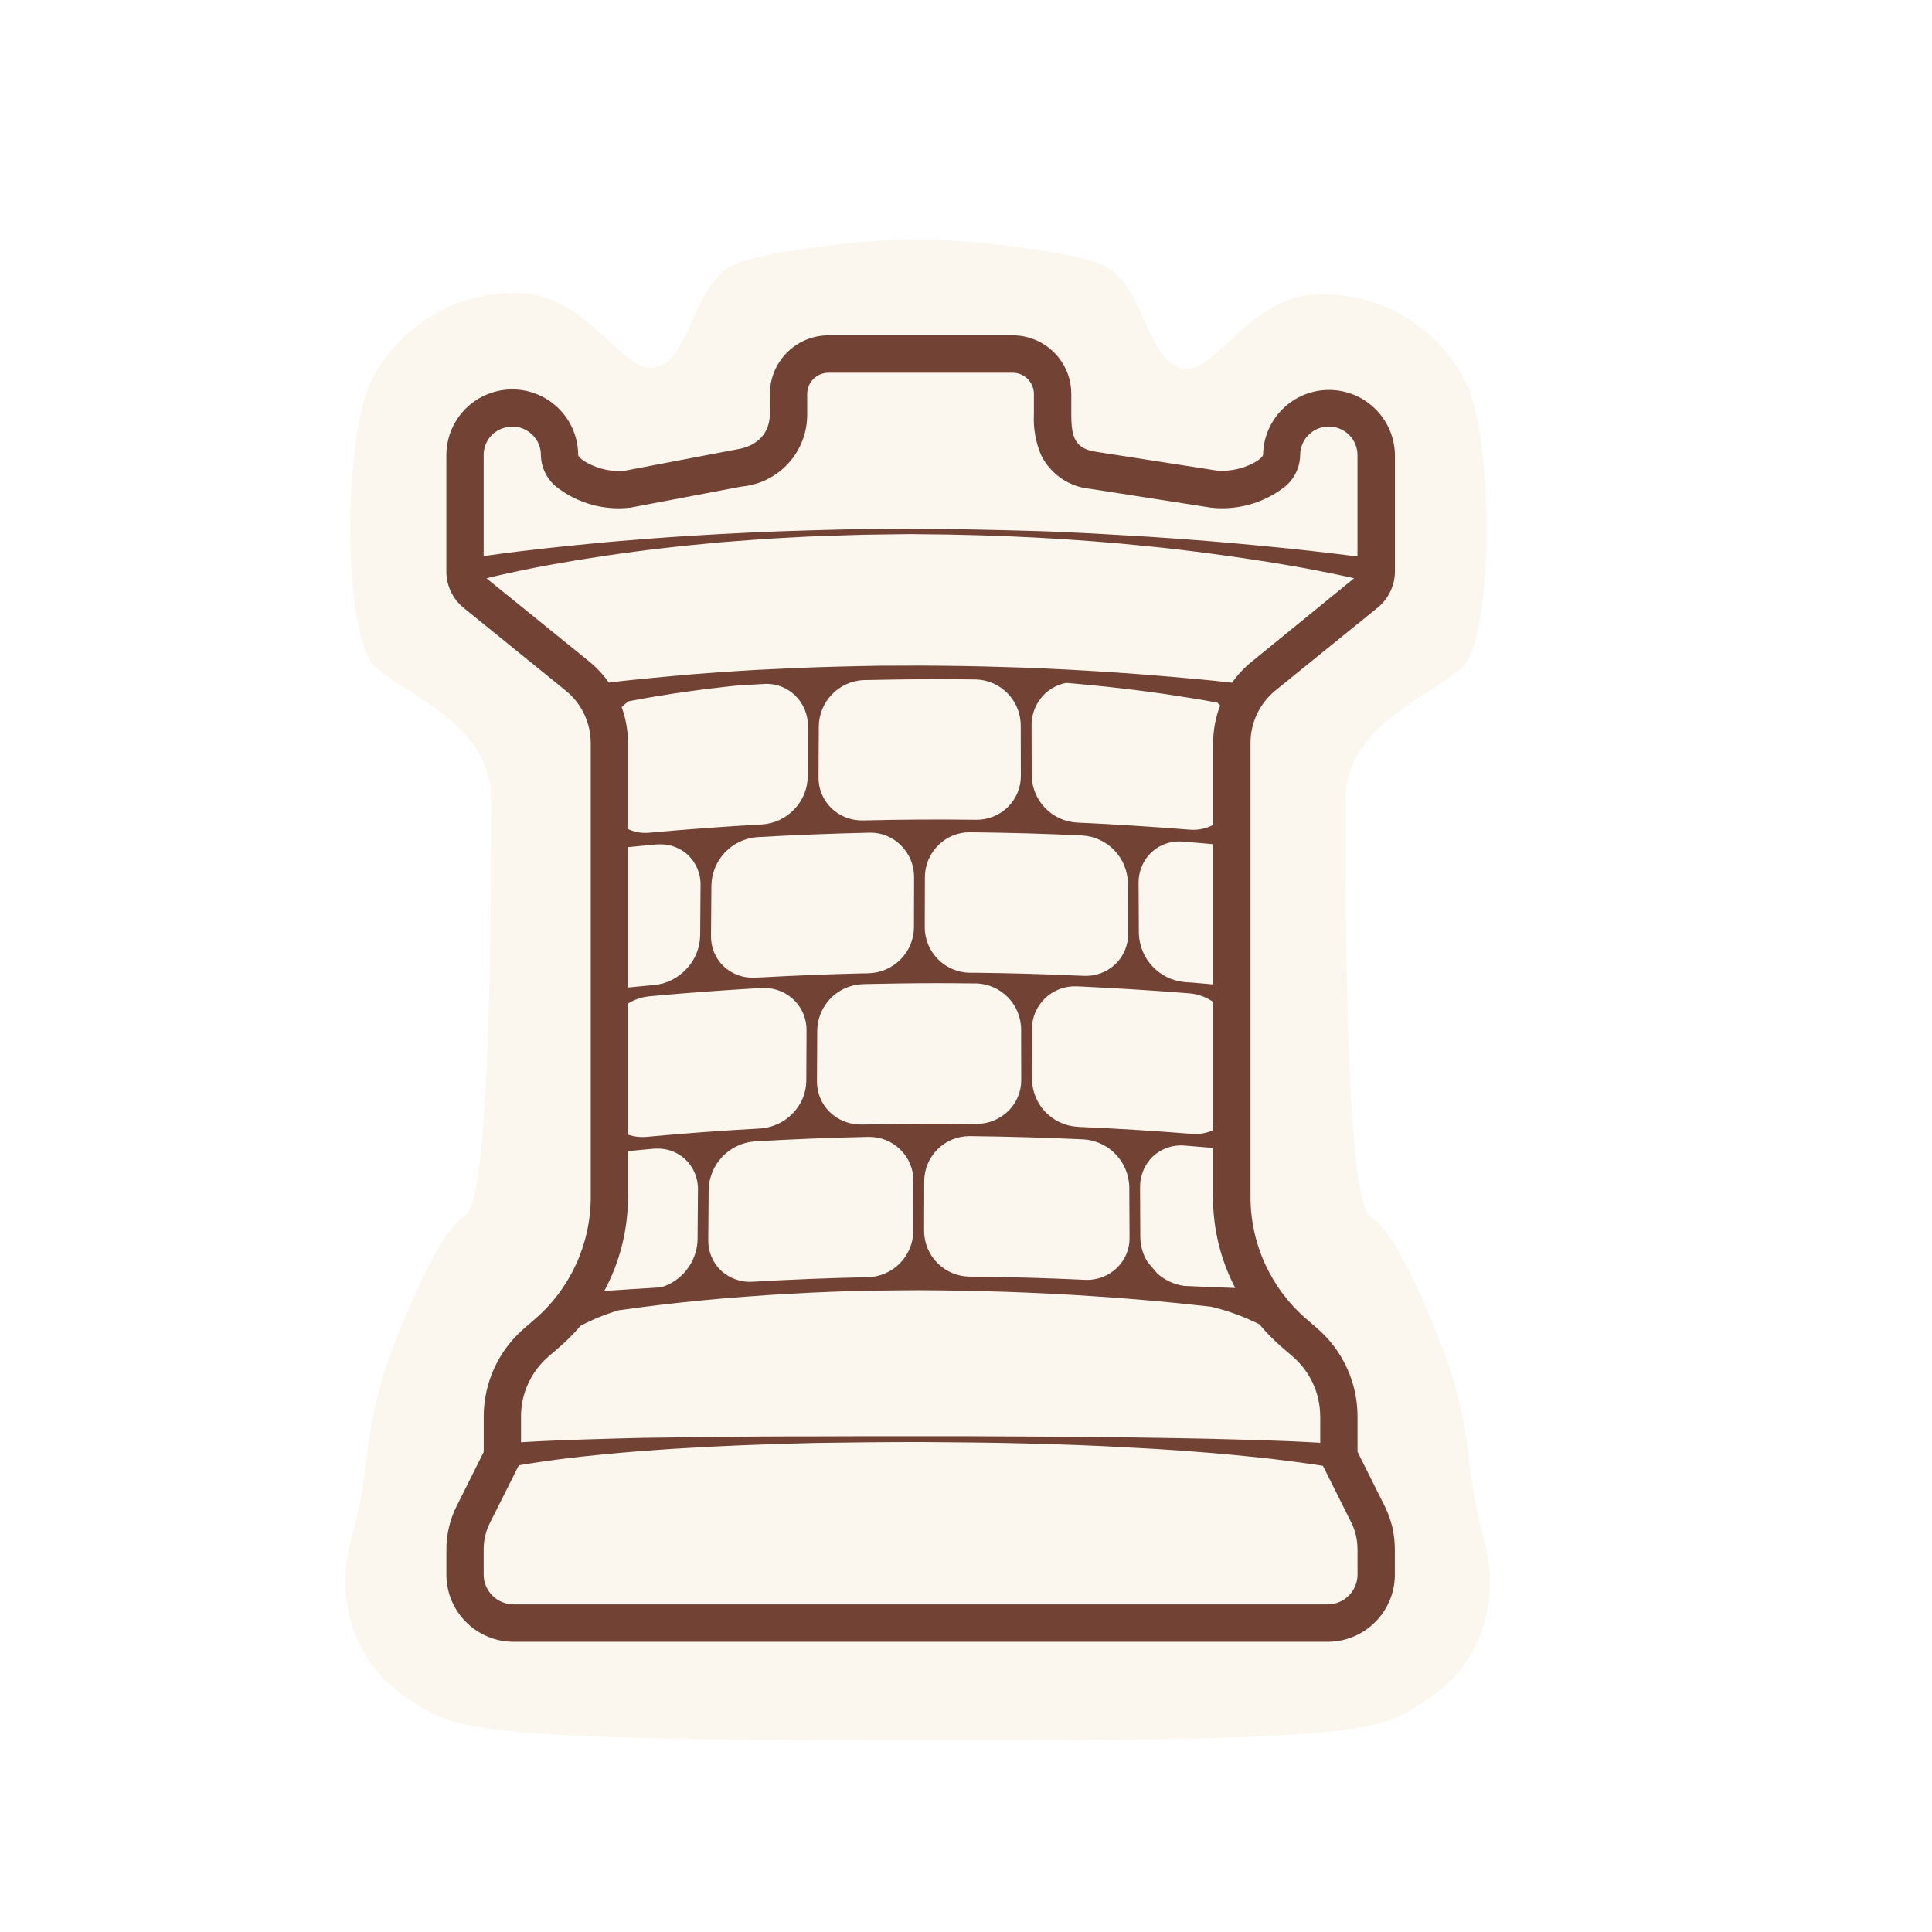
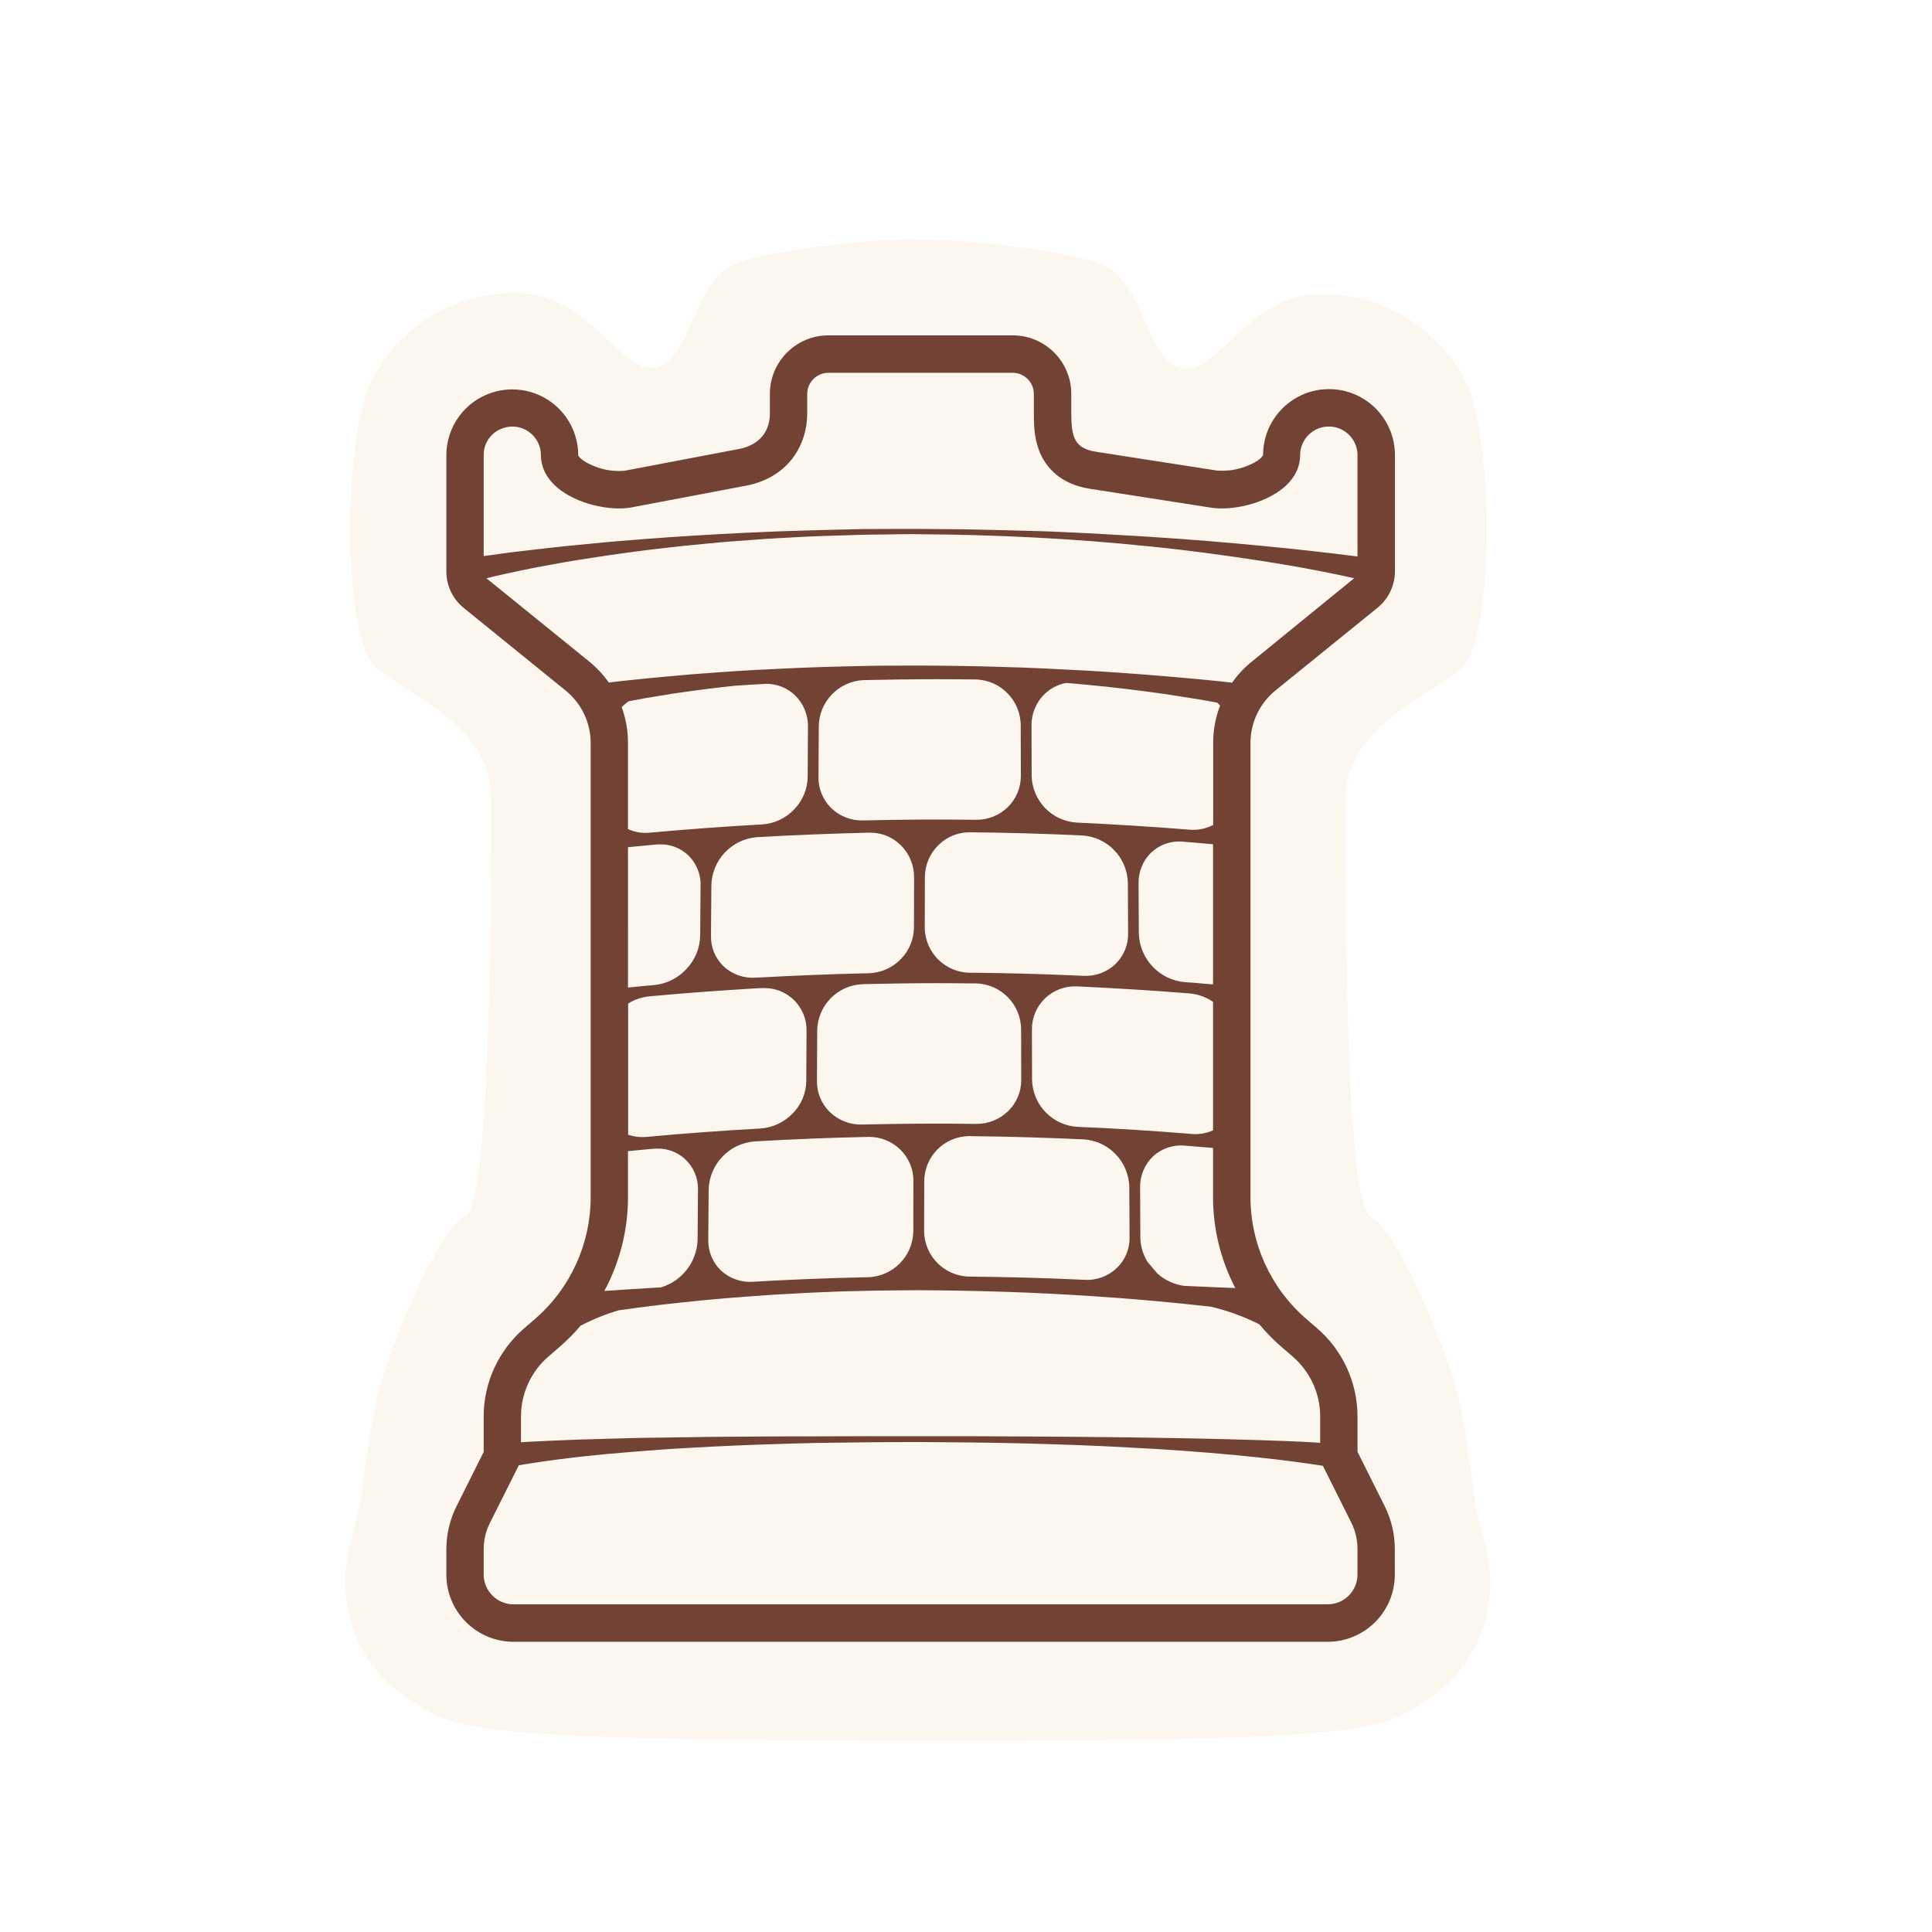
- <svg width="200" height="200" fill="none" viewbox="0 0 200 200">
-   <g id="ROOK_1_" data-name="ROOK (1)" transform="translate(35.691 24.831)">
-     <path id="Path_4335" data-name="Path 4335" d="M59.427-.023c-4.448-.2-16.313,1.225-19.176,2.6C38.121,3.6,37.015,6.05,35.99,8.353,34.938,10.71,33.953,12.921,32,13.227c-1.451.226-2.916-1.132-4.687-2.783C24.924,8.22,21.981,5.5,17.813,5.5A16.574,16.574,0,0,0,2.9,14.293c-3.129,5.726-3.169,26.992.293,29.935a32.157,32.157,0,0,0,3.249,2.277c3.9,2.5,8.709,5.593,8.709,11.346v.519c0,8.989,0,41.135-2.663,42.626-2.73,1.518-6.818,11.452-8.456,16.379A51.789,51.789,0,0,0,2.18,126.63,49.909,49.909,0,0,1,.7,134.42C-.963,139.88.488,146.991,6.294,150.8c.213.133.413.28.613.413,4.5,3.023,6.152,4.128,52.507,4.128,46.181.08,47.779-1,52.227-3.982.213-.146.439-.293.666-.439,5.806-3.809,7.271-10.906,5.62-16.366a51.534,51.534,0,0,1-1.465-7.79,51.764,51.764,0,0,0-1.838-9.255c-1.638-4.927-5.713-14.874-8.429-16.393-2.663-1.491-2.61-33.637-2.6-42.626v-.519c.013-5.739,4.821-8.829,8.722-11.332a28.9,28.9,0,0,0,3.249-2.264c3.462-2.93,3.462-24.2.346-29.935a16.581,16.581,0,0,0-14.9-8.815C96.846,5.61,93.9,8.34,91.52,10.551c-1.771,1.638-3.249,3.01-4.7,2.77C84.861,13,83.876,10.8,82.824,8.433c-1.025-2.3-2.117-4.754-4.248-5.779C75.713,1.256,63.888-.182,59.427,0Z" transform="translate(0 0)" fill="#fbf6ee" fill-rule="evenodd" />
-     <path id="Path_4336" data-name="Path 4336" d="M164.438,111.253l10.547-8.549a4.857,4.857,0,0,0,1.811-3.782V86.9a6.825,6.825,0,0,0-13.649-.013c-.027.133-.439.653-1.585,1.105a6.906,6.906,0,0,1-3.2.506l-12.5-1.944c-2.2-.333-2.57-1.478-2.57-3.928V80.559a6.064,6.064,0,0,0-6.059-6.059H118.15a6.064,6.064,0,0,0-6.059,6.059v2.064c0,.959-.346,3.223-3.529,3.7l-11.545,2.2a6.783,6.783,0,0,1-3.169-.506c-1.145-.453-1.571-.972-1.6-1.105a6.825,6.825,0,0,0-8.882-6.5A6.805,6.805,0,0,0,78.6,86.924V98.936a4.845,4.845,0,0,0,1.8,3.782l10.547,8.549a7.006,7.006,0,0,1,2.6,5.46v46.98a16.7,16.7,0,0,1-5.806,12.651l-1.079.932a12.067,12.067,0,0,0-4.195,9.148v3.649l-2.823,5.646a9.985,9.985,0,0,0-1.039,4.421v2.637a6.956,6.956,0,0,0,6.951,6.951h84.28a6.956,6.956,0,0,0,6.951-6.951v-2.65a9.942,9.942,0,0,0-1.039-4.421l-2.823-5.646v-3.649a12.067,12.067,0,0,0-4.195-9.148l-1.079-.932a16.676,16.676,0,0,1-5.806-12.651v-46.98A7.006,7.006,0,0,1,164.438,111.253Zm-66.982,1.132.613-.12c1.385-.266,2.783-.479,4.181-.706,1.4-.2,2.81-.4,4.208-.559.706-.093,1.412-.16,2.117-.24h.04c.945-.067,1.9-.12,2.85-.173.08,0,.173-.013.253-.013a4.248,4.248,0,0,1,2.956,1.172,4.4,4.4,0,0,1,1.358,3.263l-.027,5.193a4.918,4.918,0,0,1-1.4,3.369,5.028,5.028,0,0,1-3.329,1.558c-3.862.213-7.777.506-11.625.852a4.224,4.224,0,0,1-2.25-.373V116.7a10.851,10.851,0,0,0-.653-3.715A6.2,6.2,0,0,1,97.456,112.385Zm50.549,58.659a4.452,4.452,0,0,1-3.369,1.225c-3.915-.186-7.9-.293-11.838-.333a4.749,4.749,0,0,1-4.741-4.687l.013-5.193a4.683,4.683,0,0,1,4.674-4.661h.053c3.9.04,7.857.16,11.732.333a5.057,5.057,0,0,1,4.767,4.967l.027,5.193A4.243,4.243,0,0,1,148.005,171.044Zm-42.293-2.89.04-5.193a5.147,5.147,0,0,1,4.781-5.02c3.888-.226,7.83-.386,11.732-.466h.107a4.578,4.578,0,0,1,3.209,1.3,4.485,4.485,0,0,1,1.372,3.289l-.013,5.193A4.833,4.833,0,0,1,122.185,172c-3.928.08-7.9.24-11.825.466A4.411,4.411,0,0,1,107,171.284,4.269,4.269,0,0,1,105.712,168.155ZM138.058,114.9l.013,5.193a4.5,4.5,0,0,1-1.345,3.236,4.6,4.6,0,0,1-3.316,1.318c-3.875-.053-7.79-.027-11.665.067a4.559,4.559,0,0,1-3.3-1.278,4.391,4.391,0,0,1-1.318-3.223l.027-5.193a4.856,4.856,0,0,1,4.674-4.834c2.517-.053,5.074-.093,7.617-.093,1.318,0,2.637.013,3.955.027A4.779,4.779,0,0,1,138.058,114.9Zm-15.687,11.079h.107a4.464,4.464,0,0,1,3.156,1.292,4.61,4.61,0,0,1,1.385,3.316l-.013,5.193a4.729,4.729,0,0,1-1.385,3.316,4.818,4.818,0,0,1-3.329,1.438,2.786,2.786,0,0,0-.333.013h-.306c-3.462.08-6.965.226-10.413.413h-.04c-.093,0-.2.013-.293.013a2.458,2.458,0,0,1-.306.013,4.382,4.382,0,0,1-3.3-1.172,4.239,4.239,0,0,1-1.305-3.156l.04-5.193a5.12,5.12,0,0,1,4.727-5.02C114.608,126.221,118.509,126.075,122.371,125.981Zm-5.38,20.521a4.874,4.874,0,0,1,4.674-4.834,2.9,2.9,0,0,0,.333-.013c2.477-.053,4.954-.093,7.444-.093,1.238,0,2.477.013,3.715.027h.28a4.787,4.787,0,0,1,4.661,4.781l.013,5.193a4.478,4.478,0,0,1-1.332,3.223,4.674,4.674,0,0,1-3.369,1.345c-3.915-.053-7.87-.027-11.772.067a4.63,4.63,0,0,1-3.356-1.3,4.413,4.413,0,0,1-1.318-3.209Zm16.459-6.019h-.639a4.72,4.72,0,0,1-4.687-4.687l.013-5.193a4.653,4.653,0,0,1,1.4-3.329,4.568,4.568,0,0,1,3.276-1.332c3.862.04,7.777.146,11.625.333a5.027,5.027,0,0,1,4.714,4.954l.027,5.193a4.331,4.331,0,0,1-1.318,3.169,4.462,4.462,0,0,1-3.316,1.212c-.093,0-.2-.013-.293-.013s-.213-.013-.306-.013h-.053C140.415,140.616,136.926,140.523,133.45,140.483Zm-36.048-13c.985-.093,1.971-.2,2.956-.28.133-.013.28-.013.413-.013a4.12,4.12,0,0,1,2.81,1.079,4.182,4.182,0,0,1,1.332,3.183l-.04,5.193a5.145,5.145,0,0,1-1.412,3.436,5.256,5.256,0,0,1-3.356,1.678c-.093.013-.2.013-.293.027s-.2.013-.306.027h-.053l-2.051.2Zm0,16.193a5.034,5.034,0,0,1,2.144-.746l.413-.04c3.649-.333,7.337-.6,10.986-.812.133,0,.266-.013.4-.013h.173a4.339,4.339,0,0,1,4.368,4.421l-.027,5.193a4.847,4.847,0,0,1-1.412,3.369,5.122,5.122,0,0,1-3.356,1.558c-3.9.213-7.857.506-11.745.866a4.651,4.651,0,0,1-1.931-.226V143.679Zm46.581,12.757a5,5,0,0,1-4.754-4.861l-.013-5.193a4.436,4.436,0,0,1,4.607-4.488c.12,0,.24.013.36.013,3.675.173,7.4.4,11.079.692.107.013.213.013.32.027a5.065,5.065,0,0,1,2.384.866v13.3a4.419,4.419,0,0,1-2.224.373C151.841,156.849,147.886,156.6,143.984,156.436Zm14-14.741-2.29-.2h-.04a1.786,1.786,0,0,0-.266-.013c-.12-.013-.226-.013-.346-.027a5.217,5.217,0,0,1-4.754-5.047l-.027-5.193a4.3,4.3,0,0,1,1.345-3.209,4.178,4.178,0,0,1,3.236-1.092c1.039.08,2.091.173,3.129.266v14.515Zm0-24.982v8.469a4.421,4.421,0,0,1-2.437.493c-3.862-.306-7.79-.559-11.652-.732a4.967,4.967,0,0,1-4.7-4.861l-.013-5.193a4.463,4.463,0,0,1,1.372-3.276,4.4,4.4,0,0,1,2.211-1.132c.639.053,1.292.107,1.931.173,2.823.253,5.646.6,8.443,1,1.758.266,3.516.546,5.26.866.107.093.2.2.306.306A10.661,10.661,0,0,0,157.979,116.713ZM97.4,163.694v-4.741c.879-.093,1.758-.173,2.637-.253.133-.013.28-.013.426-.013a4.121,4.121,0,0,1,2.85,1.092,4.2,4.2,0,0,1,1.332,3.169l-.04,5.193h0a5.32,5.32,0,0,1-3.8,4.914c-.08,0-.16.013-.253.013-1.864.107-3.729.226-5.606.36A20.464,20.464,0,0,0,97.4,163.694Zm57.554,9.2a5.234,5.234,0,0,1-2.757-1.278l-1-1.185a4.909,4.909,0,0,1-.759-2.557l-.027-5.193a4.363,4.363,0,0,1,1.345-3.2,4.257,4.257,0,0,1,3.289-1.105l2.916.24v5.06a20.4,20.4,0,0,0,2.3,9.441C158.5,173.055,156.728,172.975,154.957,172.9ZM84.526,84.088a2.92,2.92,0,0,1,2.65.426,2.928,2.928,0,0,1,1.212,2.4,4.335,4.335,0,0,0,1.691,3.342,10.478,10.478,0,0,0,7.577,2.077l11.519-2.184a7.46,7.46,0,0,0,6.778-7.51V80.572a2.2,2.2,0,0,1,2.2-2.2h19.069a2.2,2.2,0,0,1,2.2,2.2v2.064a9.689,9.689,0,0,0,.732,4.235,6.312,6.312,0,0,0,5.1,3.516l12.464,1.944a10.54,10.54,0,0,0,7.577-2.077,4.317,4.317,0,0,0,1.691-3.342,2.947,2.947,0,0,1,1.212-2.4A2.969,2.969,0,0,1,172.92,86.9V97.391c-3.236-.413-6.445-.772-9.681-1.079-3.942-.386-7.9-.706-11.838-.959-.985-.067-1.971-.12-2.956-.173s-1.971-.12-2.956-.173c-1.971-.093-3.955-.2-5.926-.253l-2.983-.08-2.97-.067c-1.971-.053-3.955-.04-5.939-.067s-3.955.013-5.939.013c-1.971.04-3.955.08-5.926.146-3.955.107-7.91.306-11.852.546-.985.053-1.971.133-2.956.2l-1.478.107-1.478.12c-1.971.146-3.942.333-5.926.533s-3.942.413-5.926.652c-.985.107-1.971.253-2.956.386-.266.04-.519.067-.772.107V86.884A2.908,2.908,0,0,1,84.526,84.088Zm-1.7,15.62a.16.16,0,0,1-.067-.067c.293-.067.586-.133.879-.213.959-.213,1.918-.426,2.876-.626s1.931-.386,2.9-.559,1.944-.346,2.9-.506c1.944-.306,3.888-.6,5.846-.852.972-.133,1.958-.253,2.93-.36s1.958-.226,2.943-.32l2.943-.28c.985-.093,1.971-.146,2.956-.226,1.971-.16,3.942-.253,5.913-.36.985-.053,1.971-.067,2.956-.107l2.956-.093,2.956-.04c.985-.013,1.971-.04,2.956-.013,7.9.053,15.78.439,23.637,1.252,3.928.386,7.83.919,11.732,1.518.972.146,1.944.32,2.916.479s1.931.346,2.9.533c1.238.24,2.49.493,3.715.772l-.027.027L162,108.257a10.738,10.738,0,0,0-2.064,2.2c-2.211-.253-4.394-.453-6.6-.639-2.85-.24-5.7-.453-8.549-.613s-5.7-.306-8.549-.373c-2.85-.093-5.7-.133-8.549-.146l-4.275.013c-1.425.027-2.85.053-4.275.093-2.85.067-5.7.2-8.549.346q-2.137.12-4.275.28c-1.425.093-2.85.213-4.275.346s-2.85.266-4.275.413c-.719.067-1.425.16-2.144.24-.067.013-.133.013-.2.027a10.908,10.908,0,0,0-2.037-2.184Zm90.1,100.433v2.637a3.092,3.092,0,0,1-3.089,3.089H85.551a3.092,3.092,0,0,1-3.089-3.089v-2.637a6.058,6.058,0,0,1,.639-2.69l3-5.979c.373-.067.746-.133,1.119-.186.879-.133,1.771-.266,2.663-.386,1.784-.24,3.569-.426,5.367-.6s3.6-.306,5.393-.439,3.609-.213,5.406-.32c3.609-.186,7.218-.293,10.826-.386,3.609-.053,7.218-.093,10.84-.093,3.609.027,7.231.053,10.84.146s7.218.213,10.826.426c3.609.173,7.2.439,10.8.772,1.8.173,3.582.36,5.367.586.892.12,1.784.226,2.663.36.373.053.759.12,1.132.173l2.97,5.939A6.117,6.117,0,0,1,172.92,200.141Zm-3.862-13.716v2.717l-.653-.04c-.906-.053-1.824-.093-2.73-.133-1.824-.067-3.635-.133-5.446-.173-3.622-.107-7.244-.16-10.853-.213s-7.231-.08-10.853-.093l-5.42-.027h-5.42c-3.622,0-7.231-.013-10.84.013-1.811-.013-3.609.013-5.42.013l-5.42.04-5.433.08c-1.811.013-3.622.067-5.433.12s-3.622.107-5.446.186c-.906.04-1.824.08-2.73.133l-.639.04v-2.663a8.189,8.189,0,0,1,2.85-6.219l1.079-.932a19.828,19.828,0,0,0,2.237-2.25,22.237,22.237,0,0,1,3.942-1.6q2.137-.3,4.275-.559c2.97-.346,5.939-.639,8.909-.852,1.491-.107,2.983-.226,4.474-.293l2.237-.12,2.237-.093c1.491-.067,2.983-.08,4.474-.12,1.491-.013,2.983-.04,4.488-.04,5.979.027,11.958.213,17.911.613,2.983.186,5.952.439,8.935.732l3.382.36a23.047,23.047,0,0,1,5.007,1.824,19.8,19.8,0,0,0,2.344,2.384l1.079.932A8.173,8.173,0,0,1,169.059,186.425Z" transform="translate(-68.084 -64.615)" fill="#724335" />
+ <svg xmlns="http://www.w3.org/2000/svg" width="570" height="570" viewBox="0 0 570 570">
+   <g id="Group_120" data-name="Group 120" transform="translate(-1705 -1030)">
+     <g id="Group_8" data-name="Group 8" transform="translate(1705 1030)">
+       <rect id="Rectangle_1" data-name="Rectangle 1" width="570" height="570" transform="translate(0 0)" fill="none" />
+     </g>
+     <g id="ROOK_1_" data-name="ROOK (1)" transform="translate(1806.881 1100.65)">
+       <path id="Path_4335" data-name="Path 4335" d="M169.263.012c-12.676-.569-46.491,3.492-54.651,7.4-6.072,2.922-9.222,9.905-12.145,16.471-3,6.717-5.807,13.018-11.386,13.89-4.137.645-8.311-3.226-13.359-7.932-6.793-6.338-15.181-14.08-27.06-14.08-20.684,0-35.068,11.424-42.506,25.048-8.919,16.319-9.033,76.928.835,85.316a91.646,91.646,0,0,0,9.26,6.49c11.12,7.135,24.821,15.94,24.821,32.335v1.48c0,25.618,0,117.233-7.59,121.484-7.78,4.327-19.431,32.639-24.1,46.681-2.808,8.463-4.061,17.534-5.275,26.377-1.063,7.818-2.125,15.408-4.213,22.2-4.744,15.56-.607,35.827,15.94,46.681.607.379,1.177.8,1.746,1.176C32.408,439.647,37.114,442.8,169.225,442.8c131.617.228,136.171-2.846,148.847-11.348.607-.417,1.252-.835,1.9-1.252,16.547-10.854,20.722-31.083,16.016-46.643-2.049-6.793-3.112-14.384-4.175-22.2-1.214-8.843-2.429-17.913-5.237-26.377-4.668-14.042-16.281-42.392-24.024-46.719-7.59-4.251-7.439-95.867-7.4-121.484v-1.48c.038-16.357,13.739-25.162,24.858-32.3a82.366,82.366,0,0,0,9.26-6.452c9.868-8.349,9.868-68.959.987-85.316C322.816,27.6,308.508,16.142,287.786,16.1c-11.879-.038-20.266,7.742-27.06,14.042-5.048,4.668-9.26,8.577-13.4,7.894-5.579-.911-8.387-7.173-11.386-13.928-2.922-6.566-6.034-13.549-12.107-16.471-8.16-3.985-41.861-8.084-54.575-7.552Z" transform="translate(-0.056 0.041)" fill="#fbf6ee" fill-rule="evenodd" />
+       <path id="Path_4336" data-name="Path 4336" d="M323.238,179.247,353.3,154.882a13.844,13.844,0,0,0,5.161-10.778V109.833a19.45,19.45,0,0,0-38.9-.038c-.076.38-1.252,1.86-4.516,3.15a19.681,19.681,0,0,1-9.108,1.442L270.3,108.846c-6.262-.949-7.325-4.213-7.325-11.2V91.768A17.282,17.282,0,0,0,245.7,74.5H191.317a17.282,17.282,0,0,0-17.268,17.268v5.883c0,2.733-.987,9.184-10.057,10.551l-32.9,6.262a19.331,19.331,0,0,1-9.033-1.442c-3.264-1.29-4.478-2.77-4.554-3.15A19.452,19.452,0,0,0,92.187,91.351,19.4,19.4,0,0,0,78.6,109.909v34.233a13.808,13.808,0,0,0,5.123,10.778l30.058,24.365a19.966,19.966,0,0,1,7.4,15.56V328.74a47.586,47.586,0,0,1-16.547,36.054l-3.074,2.657a34.39,34.39,0,0,0-11.955,26.073v10.4L81.56,420.014a28.456,28.456,0,0,0-2.96,12.6v7.514a19.825,19.825,0,0,0,19.811,19.811h240.2a19.825,19.825,0,0,0,19.811-19.811v-7.552a28.335,28.335,0,0,0-2.96-12.6l-8.046-16.092v-10.4a34.39,34.39,0,0,0-11.955-26.073l-3.074-2.657A47.527,47.527,0,0,1,315.837,328.7V194.808A19.967,19.967,0,0,1,323.238,179.247Zm-190.9,3.226c.569-.114,1.176-.228,1.746-.342,3.947-.759,7.932-1.366,11.917-2.011,3.985-.569,8.008-1.139,11.993-1.594,2.011-.266,4.023-.455,6.034-.683h.114c2.695-.19,5.427-.342,8.122-.493.228,0,.493-.038.721-.038a12.107,12.107,0,0,1,8.425,3.34,12.542,12.542,0,0,1,3.871,9.3l-.076,14.8a14.016,14.016,0,0,1-3.985,9.6,14.33,14.33,0,0,1-9.488,4.44c-11.006.607-22.164,1.442-33.132,2.429a12.04,12.04,0,0,1-6.414-1.063V194.77a30.924,30.924,0,0,0-1.86-10.589A17.666,17.666,0,0,1,132.34,182.473ZM276.405,349.651a12.687,12.687,0,0,1-9.6,3.492c-11.158-.531-22.506-.835-33.739-.949a13.535,13.535,0,0,1-13.511-13.359l.038-14.8a13.345,13.345,0,0,1,13.321-13.283h.152c11.12.114,22.392.455,33.436.949a14.411,14.411,0,0,1,13.587,14.156l.076,14.8A12.091,12.091,0,0,1,276.405,349.651ZM155.87,341.416l.114-14.8a14.669,14.669,0,0,1,13.625-14.308c11.082-.645,22.316-1.1,33.436-1.328h.3a13.049,13.049,0,0,1,9.146,3.719,12.782,12.782,0,0,1,3.909,9.374l-.038,14.8a13.774,13.774,0,0,1-13.549,13.511c-11.2.228-22.505.683-33.7,1.328a12.571,12.571,0,0,1-9.564-3.378A12.167,12.167,0,0,1,155.87,341.416Zm92.185-151.77.038,14.8a12.819,12.819,0,0,1-3.833,9.222,13.12,13.12,0,0,1-9.45,3.757c-11.044-.152-22.2-.076-33.246.19a12.994,12.994,0,0,1-9.412-3.643,12.514,12.514,0,0,1-3.757-9.184l.076-14.8a13.839,13.839,0,0,1,13.321-13.777c7.173-.152,14.46-.266,21.709-.266,3.757,0,7.514.038,11.272.076A13.62,13.62,0,0,1,248.055,189.646Zm-44.707,31.576h.3a12.723,12.723,0,0,1,8.995,3.681,13.138,13.138,0,0,1,3.947,9.45l-.038,14.8a13.478,13.478,0,0,1-3.947,9.45,13.731,13.731,0,0,1-9.488,4.1,7.943,7.943,0,0,0-.949.038H201.3c-9.867.228-19.849.645-29.678,1.177h-.114c-.266,0-.569.038-.835.038a7,7,0,0,1-.873.038,12.489,12.489,0,0,1-9.412-3.34,12.081,12.081,0,0,1-3.719-8.995l.114-14.8a14.593,14.593,0,0,1,13.473-14.308C181.222,221.905,192.342,221.488,203.348,221.222Zm-15.333,58.484a13.89,13.89,0,0,1,13.321-13.776,8.265,8.265,0,0,0,.949-.038c7.059-.152,14.118-.266,21.215-.266,3.53,0,7.059.038,10.589.076h.8a13.644,13.644,0,0,1,13.283,13.625l.038,14.8a12.761,12.761,0,0,1-3.8,9.184,13.32,13.32,0,0,1-9.6,3.833c-11.158-.152-22.43-.076-33.549.19a13.2,13.2,0,0,1-9.564-3.719,12.577,12.577,0,0,1-3.757-9.146Zm46.909-17.154H233.1a13.452,13.452,0,0,1-13.359-13.359l.038-14.8a13.261,13.261,0,0,1,3.985-9.488,13.018,13.018,0,0,1,9.336-3.8c11.006.114,22.164.417,33.132.949a14.326,14.326,0,0,1,13.435,14.118l.076,14.8a12.343,12.343,0,0,1-3.757,9.033,12.716,12.716,0,0,1-9.45,3.454c-.266,0-.569-.038-.835-.038-.3,0-.607-.038-.873-.038h-.152C254.773,262.931,244.829,262.665,234.924,262.552ZM132.188,225.511c2.808-.266,5.617-.569,8.425-.8.38-.038.8-.038,1.177-.038a11.741,11.741,0,0,1,8.008,3.074,11.92,11.92,0,0,1,3.8,9.071l-.114,14.8a14.664,14.664,0,0,1-4.023,9.792,14.98,14.98,0,0,1-9.564,4.782c-.266.038-.569.038-.835.076-.3.038-.569.038-.873.076h-.152c-1.936.19-3.871.38-5.845.569Zm0,46.15a14.348,14.348,0,0,1,6.11-2.125c.38-.038.8-.076,1.177-.114,10.4-.949,20.911-1.708,31.31-2.315.38,0,.759-.038,1.139-.038h.493a12.367,12.367,0,0,1,12.448,12.6l-.076,14.8a13.814,13.814,0,0,1-4.023,9.6,14.6,14.6,0,0,1-9.564,4.44c-11.12.607-22.392,1.442-33.474,2.467a13.256,13.256,0,0,1-5.5-.645V271.66Zm132.756,36.358a14.236,14.236,0,0,1-13.549-13.852l-.038-14.8a12.643,12.643,0,0,1,13.131-12.79c.342,0,.683.038,1.025.038,10.475.493,21.1,1.139,31.576,1.974.3.038.607.038.911.076a14.436,14.436,0,0,1,6.793,2.467v37.914a12.6,12.6,0,0,1-6.338,1.063C287.335,309.195,276.064,308.473,264.944,308.018Zm39.888-42.013c-2.2-.19-4.364-.38-6.528-.569h-.114a5.093,5.093,0,0,0-.759-.038c-.342-.038-.645-.038-.987-.076A14.869,14.869,0,0,1,282.9,250.938l-.076-14.8a12.254,12.254,0,0,1,3.833-9.146,11.907,11.907,0,0,1,9.222-3.112c2.96.228,5.959.493,8.919.759v41.368Zm0-71.2v24.137a12.6,12.6,0,0,1-6.945,1.4c-11.006-.873-22.2-1.594-33.208-2.087a14.157,14.157,0,0,1-13.4-13.852l-.038-14.8a12.721,12.721,0,0,1,3.909-9.336,12.554,12.554,0,0,1,6.3-3.226c1.822.152,3.681.3,5.5.493,8.046.721,16.092,1.708,24.061,2.846,5.01.759,10.019,1.556,14.991,2.467.3.266.569.569.873.873A30.382,30.382,0,0,0,304.831,194.808ZM132.188,328.7V315.191c2.5-.266,5.01-.493,7.514-.721.38-.038.8-.038,1.214-.038a11.744,11.744,0,0,1,8.122,3.112,11.972,11.972,0,0,1,3.8,9.033l-.114,14.8h0a15.163,15.163,0,0,1-10.816,14c-.228,0-.455.038-.721.038-5.313.3-10.627.645-15.978,1.025A58.323,58.323,0,0,0,132.188,328.7Zm164.028,26.225a14.917,14.917,0,0,1-7.856-3.643l-2.846-3.378a13.99,13.99,0,0,1-2.163-7.287l-.076-14.8a12.435,12.435,0,0,1,3.833-9.109,12.132,12.132,0,0,1,9.374-3.15l8.311.683v14.422a58.129,58.129,0,0,0,6.566,26.908C306.311,355.382,301.264,355.154,296.216,354.927ZM95.489,101.825a8.322,8.322,0,0,1,7.552,1.214,8.346,8.346,0,0,1,3.454,6.831c0,2.467.835,6.11,4.82,9.526,5.845,4.972,15.56,6.907,21.595,5.92l32.828-6.224c14.27-2.2,19.318-12.9,19.318-21.4V91.806a6.268,6.268,0,0,1,6.262-6.262h54.347a6.268,6.268,0,0,1,6.262,6.262v5.883c0,3.681.152,7.932,2.087,12.069,1.822,3.833,5.807,8.691,14.536,10.019l35.523,5.541c6.034.987,15.75-.987,21.595-5.92,3.985-3.378,4.82-7.059,4.82-9.526a8.4,8.4,0,0,1,3.454-6.831,8.462,8.462,0,0,1,13.473,6.793v29.906c-9.222-1.177-18.369-2.2-27.591-3.074-11.234-1.1-22.505-2.011-33.739-2.733-2.809-.19-5.617-.342-8.425-.493s-5.617-.342-8.425-.493c-5.617-.266-11.272-.569-16.889-.721l-8.5-.228-8.463-.19c-5.617-.152-11.272-.114-16.927-.19-5.655-.038-11.272.038-16.927.038-5.617.114-11.272.228-16.889.418-11.272.3-22.543.873-33.777,1.556-2.808.152-5.617.38-8.425.569l-4.213.3-4.213.342c-5.617.417-11.234.949-16.889,1.518-5.617.531-11.234,1.176-16.889,1.86-2.808.3-5.617.721-8.425,1.1-.759.114-1.48.19-2.2.3V109.8A8.288,8.288,0,0,1,95.489,101.825Zm-4.858,44.518a.457.457,0,0,1-.19-.19c.835-.19,1.67-.379,2.5-.607,2.733-.607,5.465-1.214,8.2-1.784s5.5-1.1,8.274-1.594c2.77-.531,5.541-.987,8.274-1.442,5.541-.873,11.082-1.708,16.661-2.429,2.77-.38,5.579-.721,8.349-1.025s5.579-.645,8.387-.911l8.387-.8c2.808-.266,5.617-.417,8.425-.645,5.617-.455,11.234-.721,16.851-1.025,2.808-.152,5.617-.19,8.425-.3l8.425-.266,8.425-.114c2.808-.038,5.617-.114,8.425-.038,22.505.152,44.973,1.252,67.365,3.567,11.2,1.1,22.316,2.619,33.436,4.327,2.771.417,5.541.911,8.312,1.366s5.5.987,8.273,1.518c3.529.683,7.1,1.4,10.589,2.2l-.076.076-30.058,24.479a30.6,30.6,0,0,0-5.883,6.262c-6.3-.721-12.524-1.29-18.824-1.822-8.122-.683-16.243-1.29-24.365-1.746-8.122-.417-16.243-.873-24.365-1.063-8.122-.266-16.243-.38-24.365-.417l-12.183.038c-4.061.076-8.122.152-12.183.266-8.122.19-16.243.569-24.365.987q-6.091.342-12.183.8c-4.061.266-8.122.607-12.183.987-4.061.342-8.122.759-12.183,1.177-2.049.19-4.061.455-6.11.683-.19.038-.38.038-.569.076a31.089,31.089,0,0,0-5.807-6.224ZM347.413,432.576v7.514a8.811,8.811,0,0,1-8.8,8.8H98.411a8.811,8.811,0,0,1-8.8-8.8v-7.514a17.265,17.265,0,0,1,1.822-7.666l8.539-17.04c1.063-.19,2.125-.379,3.188-.531,2.5-.379,5.048-.759,7.59-1.1,5.086-.683,10.171-1.214,15.295-1.708q7.685-.683,15.37-1.252c5.124-.38,10.285-.607,15.408-.911,10.285-.531,20.57-.835,30.855-1.1,10.285-.152,20.57-.266,30.893-.266,10.285.076,20.608.152,30.893.417,10.285.3,20.57.607,30.855,1.214,10.285.493,20.532,1.252,30.779,2.2,5.123.493,10.209,1.025,15.295,1.67,2.543.342,5.086.645,7.59,1.025,1.063.152,2.163.342,3.226.493l8.463,16.927A17.432,17.432,0,0,1,347.413,432.576Zm-11.006-39.091v7.742c-.607-.038-1.214-.076-1.86-.114-2.581-.152-5.2-.266-7.78-.379-5.2-.19-10.361-.38-15.522-.493-10.323-.3-20.646-.456-30.931-.607-10.323-.114-20.608-.228-30.931-.266l-15.446-.076H218.491c-10.323,0-20.608-.038-30.893.038-5.161-.038-10.285.038-15.446.038l-15.446.114-15.484.228c-5.161.038-10.323.19-15.484.342-5.161.114-10.323.3-15.522.531-2.581.114-5.2.228-7.78.38l-1.822.114v-7.59a23.339,23.339,0,0,1,8.122-17.723l3.074-2.657a56.511,56.511,0,0,0,6.376-6.414,63.38,63.38,0,0,1,11.234-4.554q6.091-.854,12.183-1.594c8.463-.987,16.927-1.822,25.39-2.429,4.251-.3,8.5-.645,12.752-.835l6.376-.342,6.376-.266c4.251-.19,8.5-.228,12.752-.342,4.251-.038,8.5-.114,12.79-.114,17.04.076,34.081.607,51.045,1.746,8.5.531,16.964,1.252,25.466,2.087,3.188.342,6.414.683,9.64,1.025a65.682,65.682,0,0,1,14.27,5.2,56.425,56.425,0,0,0,6.68,6.793l3.074,2.657A23.294,23.294,0,0,1,336.407,393.486Z" transform="translate(-48.791 -46.21)" fill="#724335" />
+     </g>
  </g>
</svg>
